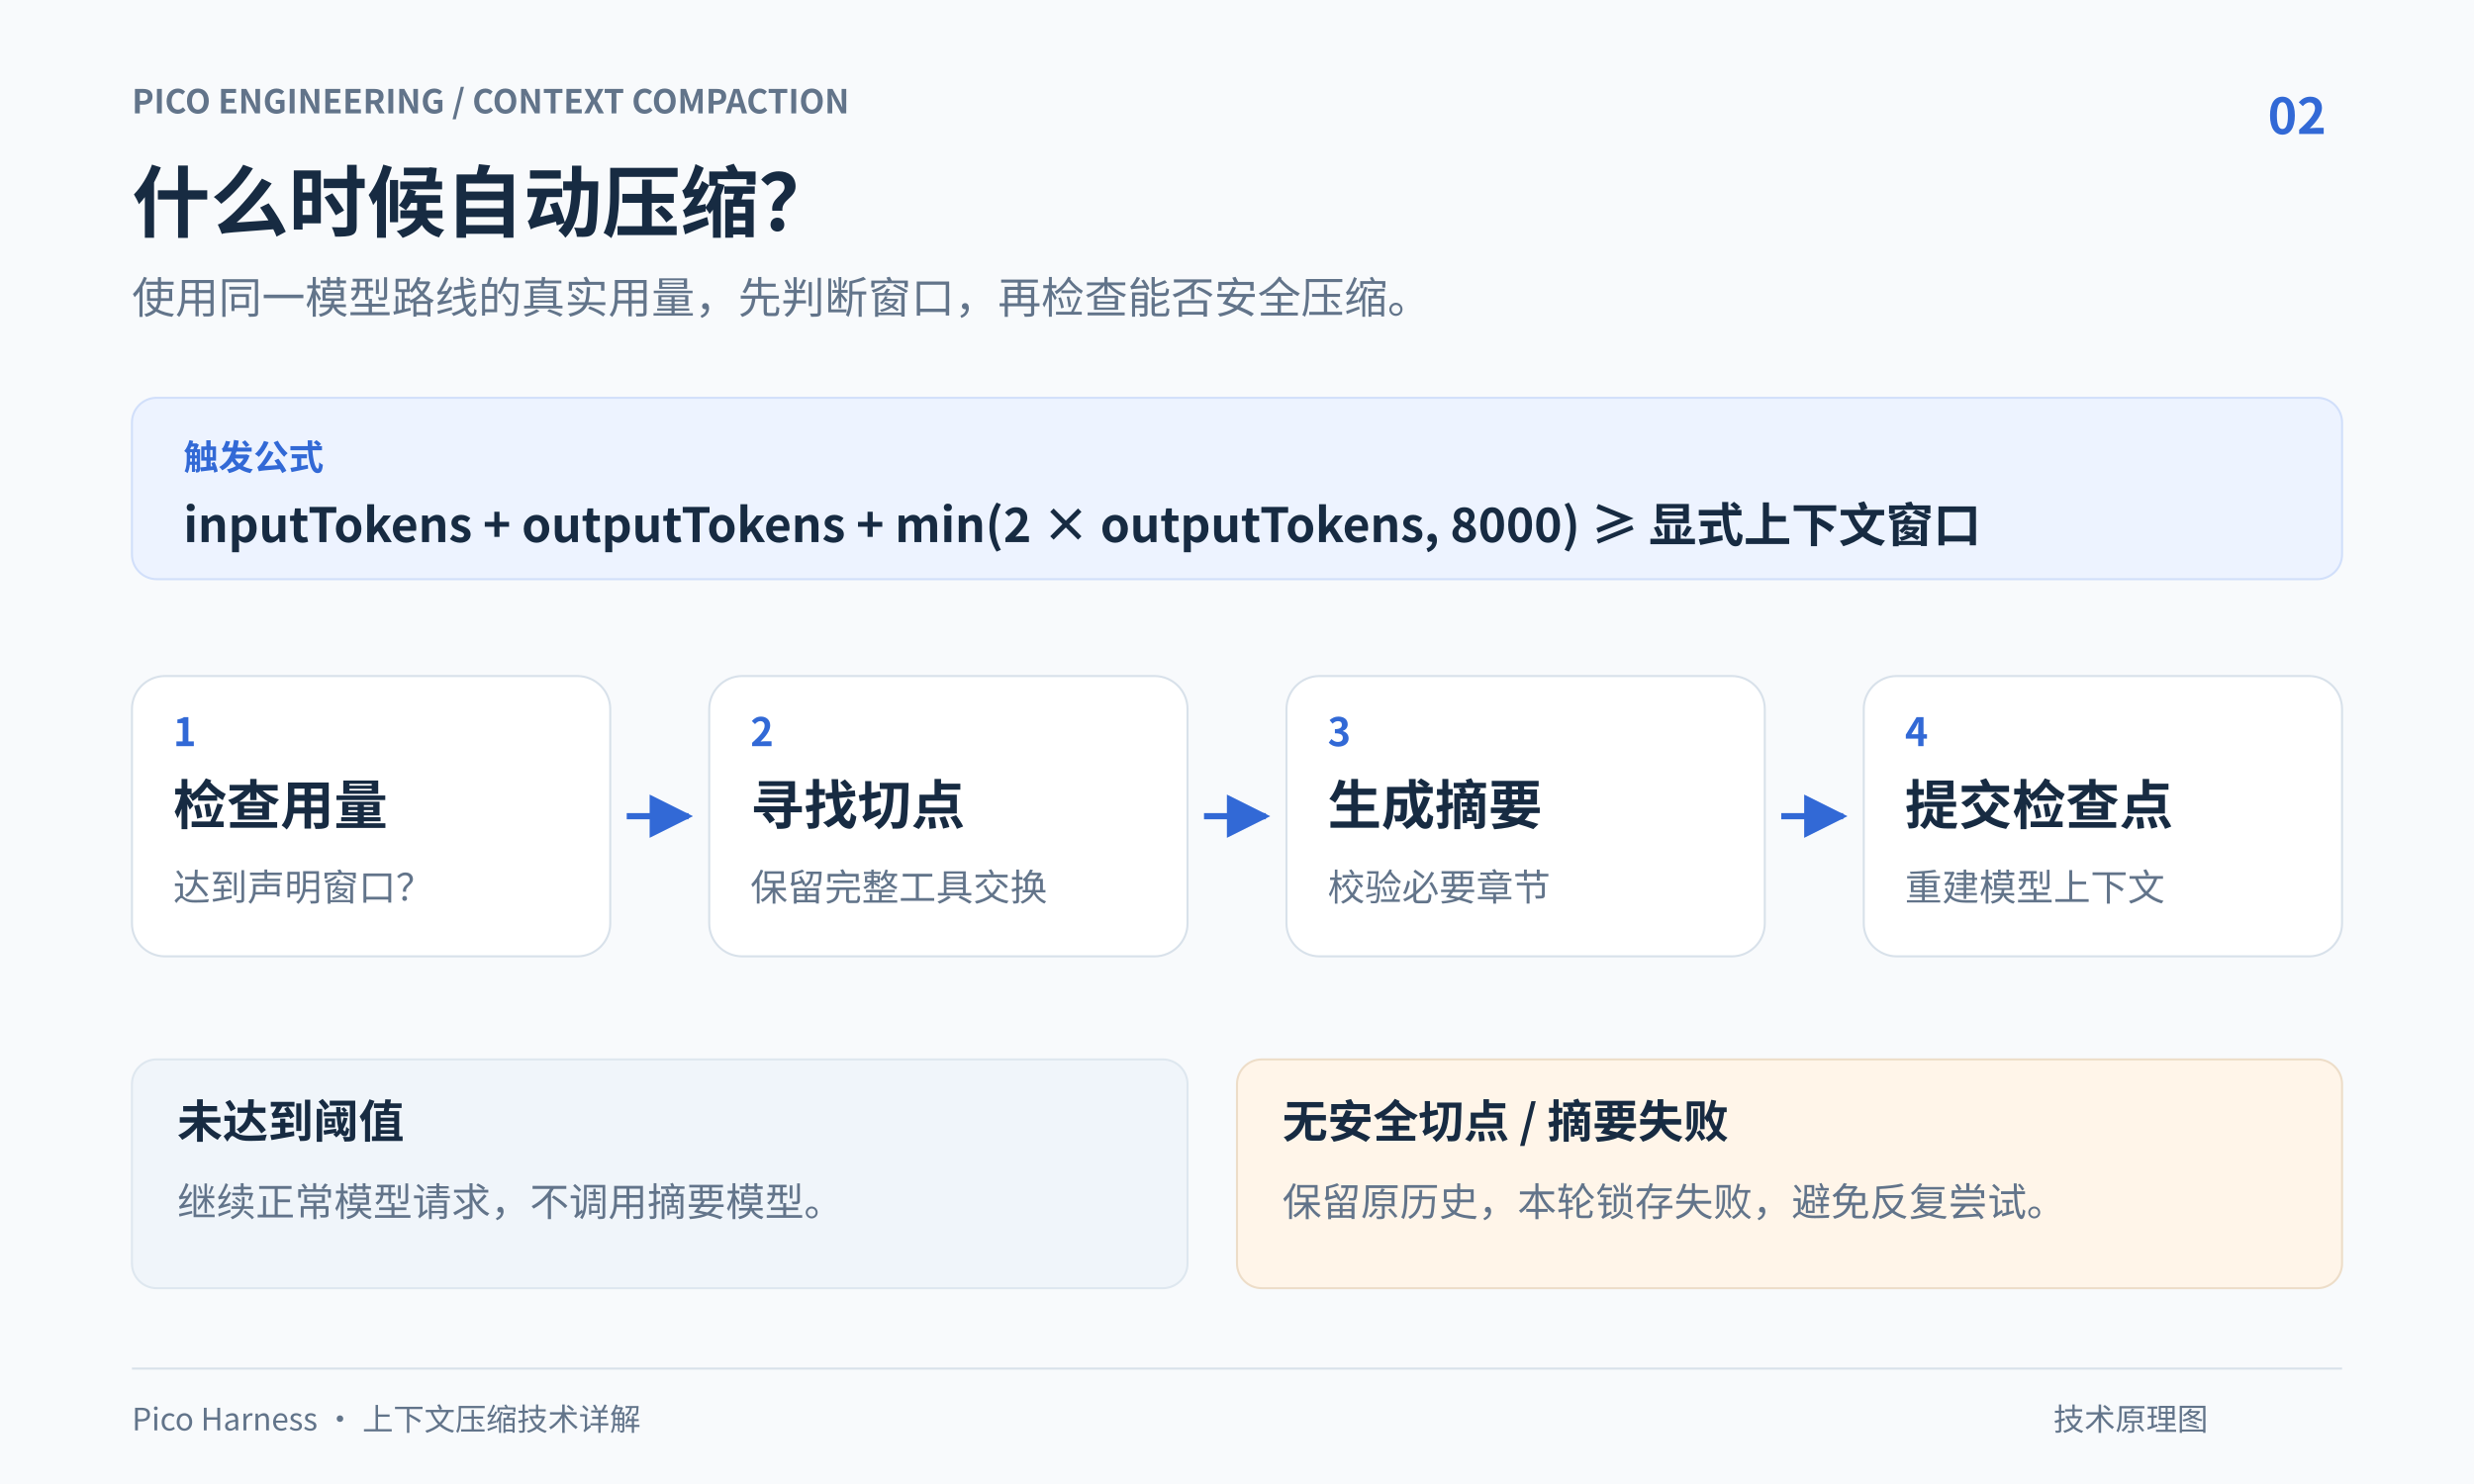
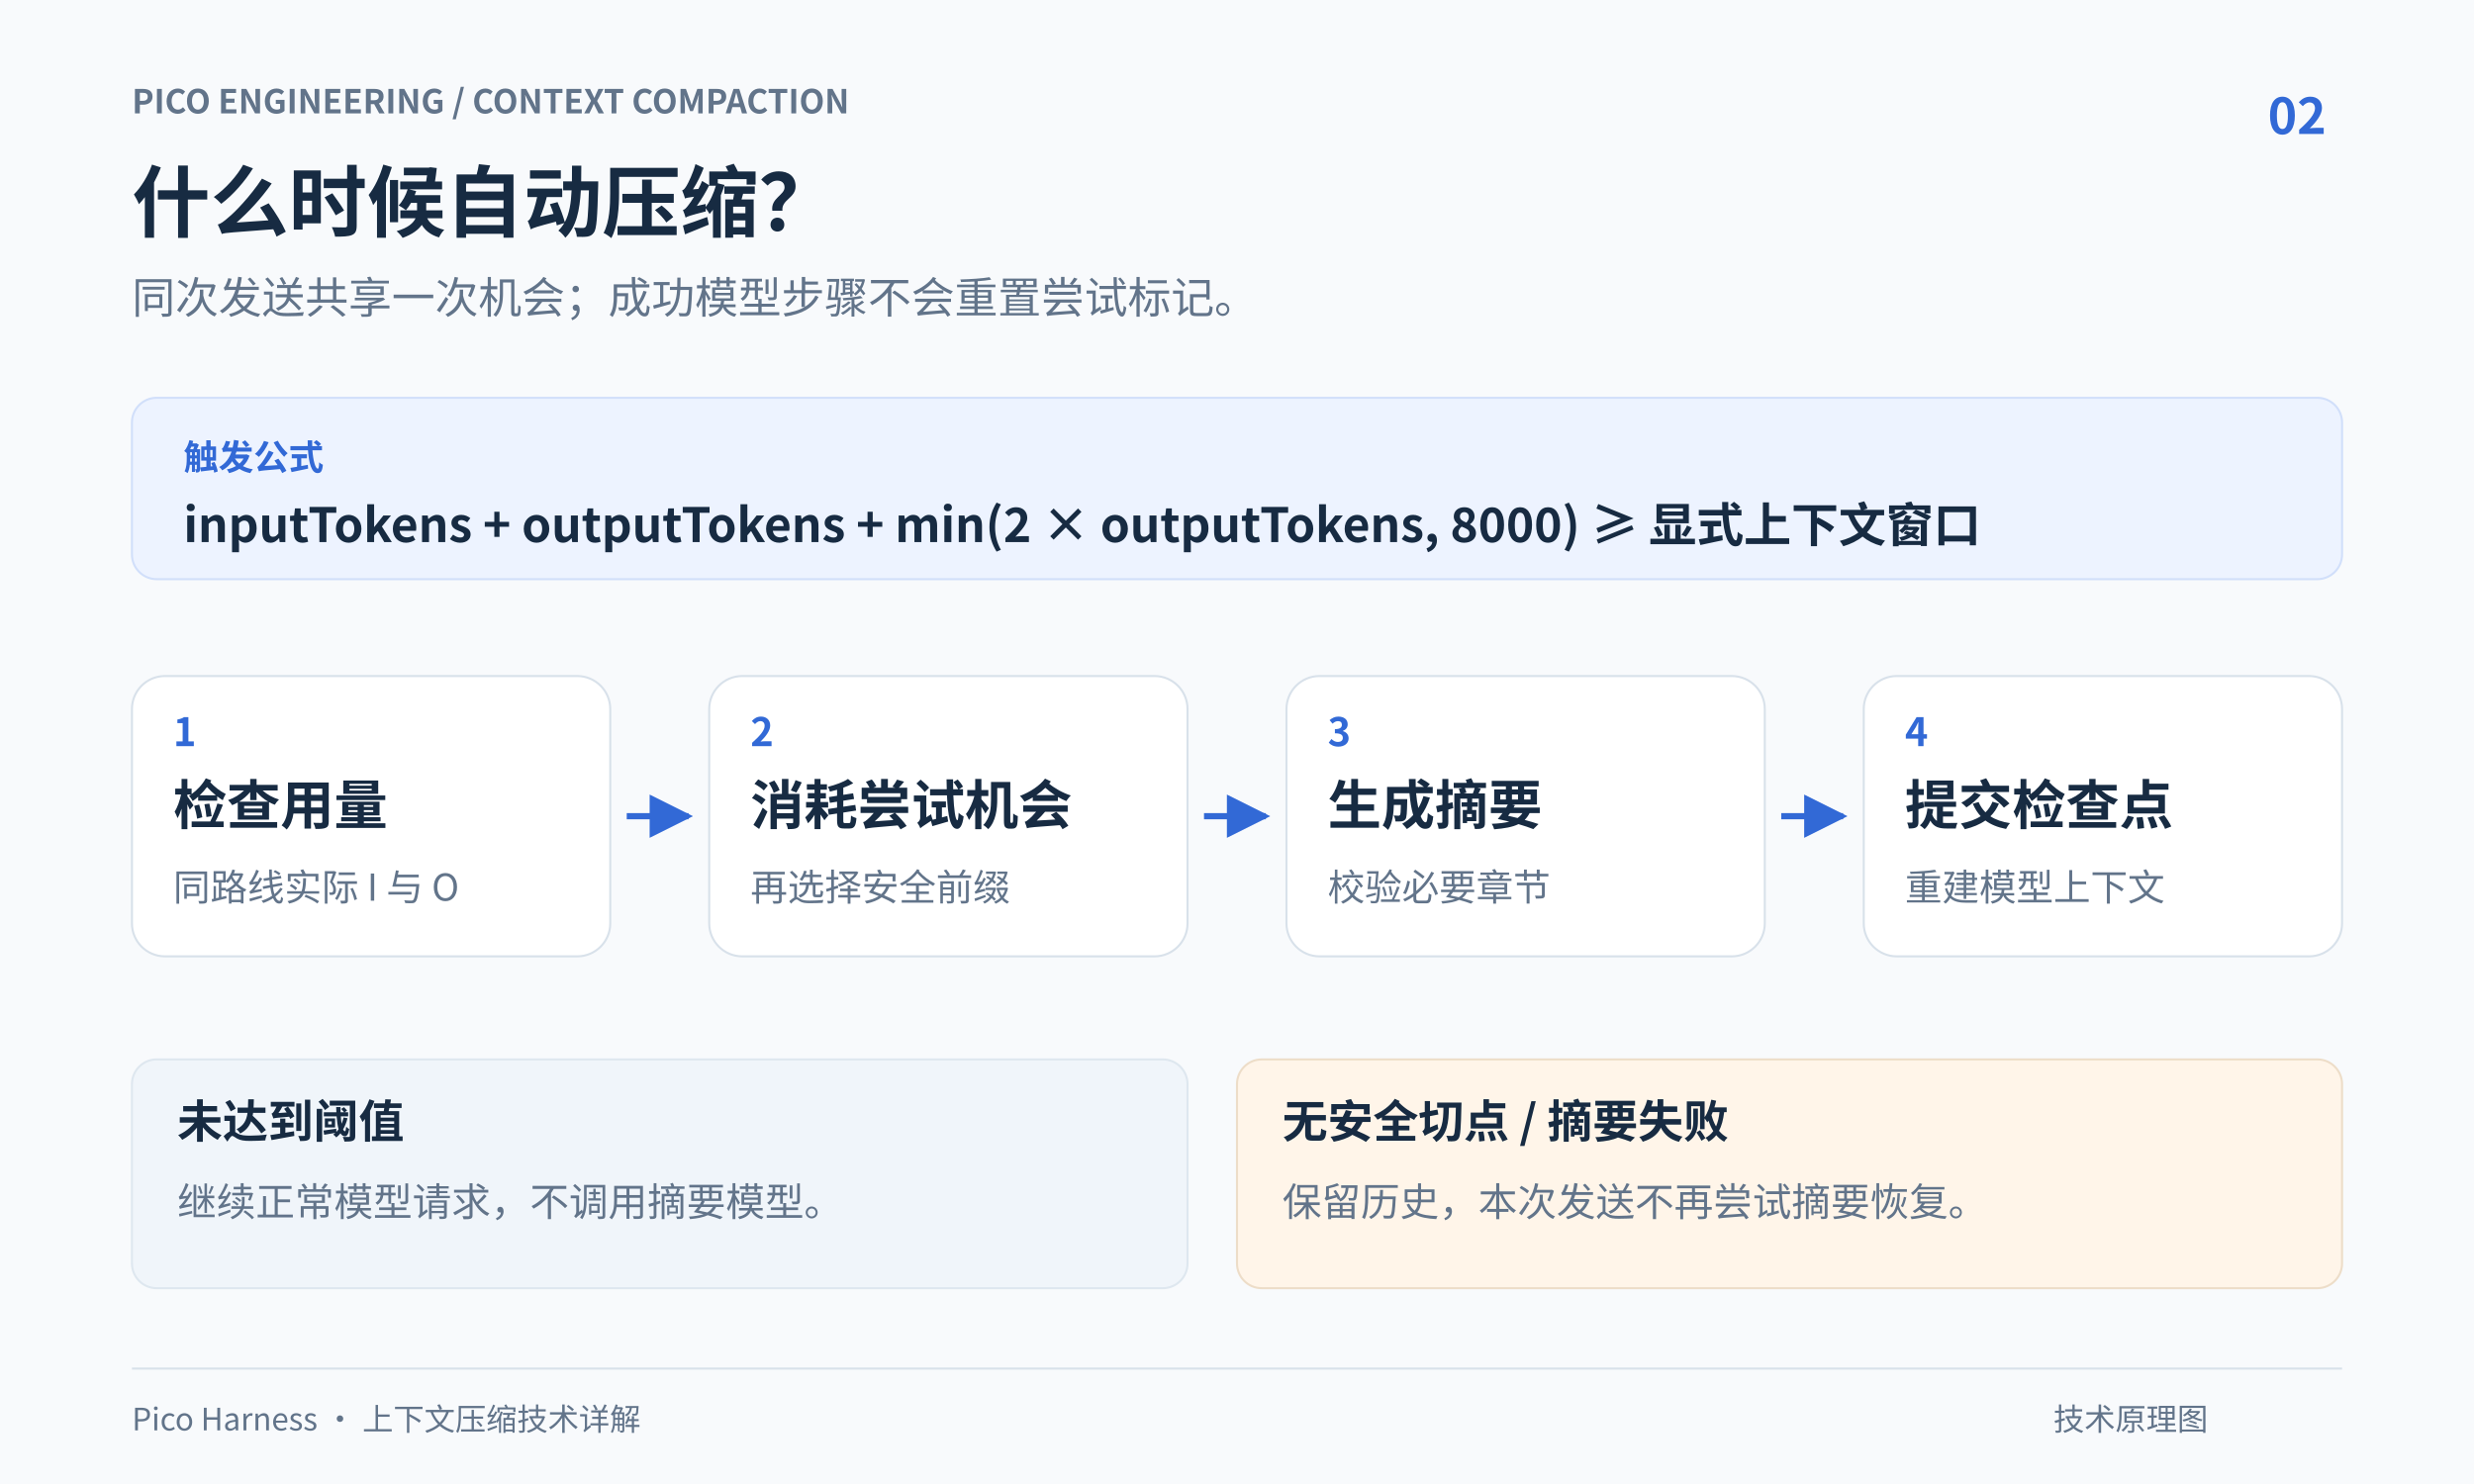
<svg xmlns="http://www.w3.org/2000/svg" width="1200" height="720" viewBox="0 0 1200 720">
  <defs>
    <marker id="arrow" viewBox="0 0 10 10" refX="9" refY="5" markerWidth="7" markerHeight="7" orient="auto-start-reverse">
      <path d="M0 0 L10 5 L0 10Z" fill="#3269D6" />
    </marker>
  </defs>
  <rect width="1200" height="720" fill="#F8FAFC" />
  <g font-family="PingFang SC, Noto Sans CJK SC, Microsoft YaHei, sans-serif">
    <text x="64" y="55" font-size="16" fill="#62748A" font-weight="600">PICO ENGINEERING  /  CONTEXT COMPACTION</text>
    <text x="64" y="112" font-size="38" fill="#172B42" font-weight="700">什么时候自动压缩？</text>
-     <text x="64" y="152" font-size="21" fill="#62748A" font-weight="400">使用同一模型路线的真实用量，先判断窗口，再检查能否安全压缩。</text>
+     <text x="64" y="152" font-size="21" fill="#62748A" font-weight="400">同次发送共享一次机会；成功模型步骤不会重置尝试标记。</text>
    <text x="1100" y="65" font-size="24" fill="#3269D6" font-weight="700">02</text>
    <rect x="64" y="193" width="1072" height="88" rx="12" fill="#EDF3FF" stroke="#D1DFFA" />
    <text x="89" y="228" font-size="17" fill="#3269D6" font-weight="700">触发公式</text>
    <text x="89" y="263" font-size="23" fill="#172B42" font-weight="600">inputTokens + outputTokens + min(2 × outputTokens, 8000) ≥ 显式上下文窗口</text>
    <rect x="64" y="328" width="232" height="136" rx="16" fill="#FFFFFF" stroke="#D8E1EA" />
    <text x="84" y="362" font-size="19" fill="#3269D6" font-weight="700">1</text>
    <text x="84" y="400" font-size="26" fill="#172B42" font-weight="600">检查用量</text>
-     <text x="84" y="437" font-size="18" fill="#62748A" font-weight="400">达到声明窗口？</text>
+     <text x="84" y="437" font-size="18" fill="#62748A" font-weight="400">同路线实际 I 与 O</text>
    <path d="M304 396 L334 396" fill="none" stroke="#3269D6" stroke-width="3" marker-end="url(#arrow)" />
    <rect x="344" y="328" width="232" height="136" rx="16" fill="#FFFFFF" stroke="#D8E1EA" />
    <text x="364" y="362" font-size="19" fill="#3269D6" font-weight="700">2</text>
-     <text x="364" y="400" font-size="26" fill="#172B42" font-weight="600">寻找切点</text>
-     <text x="364" y="437" font-size="18" fill="#62748A" font-weight="400">保留完整工具交换</text>
+     <text x="364" y="400" font-size="26" fill="#172B42" font-weight="600">消耗尝试机会</text>
+     <text x="364" y="437" font-size="18" fill="#62748A" font-weight="400">再选择安全前缀</text>
    <path d="M584 396 L614 396" fill="none" stroke="#3269D6" stroke-width="3" marker-end="url(#arrow)" />
    <rect x="624" y="328" width="232" height="136" rx="16" fill="#FFFFFF" stroke="#D8E1EA" />
    <text x="644" y="362" font-size="19" fill="#3269D6" font-weight="700">3</text>
    <text x="644" y="400" font-size="26" fill="#172B42" font-weight="600">生成摘要</text>
    <text x="644" y="437" font-size="18" fill="#62748A" font-weight="400">校验必要章节</text>
    <path d="M864 396 L894 396" fill="none" stroke="#3269D6" stroke-width="3" marker-end="url(#arrow)" />
    <rect x="904" y="328" width="232" height="136" rx="16" fill="#FFFFFF" stroke="#D8E1EA" />
    <text x="924" y="362" font-size="19" fill="#3269D6" font-weight="700">4</text>
    <text x="924" y="400" font-size="26" fill="#172B42" font-weight="600">提交检查点</text>
    <text x="924" y="437" font-size="18" fill="#62748A" font-weight="400">重建模型上下文</text>
    <rect x="64" y="514" width="512" height="111" rx="12" fill="#F0F5FA" stroke="#DEE7EF" />
    <text x="86" y="552" font-size="22" fill="#172B42" font-weight="600">未达到阈值</text>
    <text x="86" y="590" font-size="19" fill="#62748A" font-weight="400">继续正常模型请求，不调用摘要模型。</text>
    <rect x="600" y="514" width="536" height="111" rx="12" fill="#FFF5E9" stroke="#EDDDC8" />
    <text x="622" y="552" font-size="22" fill="#172B42" font-weight="600">无安全切点 / 摘要失败</text>
-     <text x="622" y="590" font-size="19" fill="#62748A" font-weight="400">保留原历史，本轮锁存失败，避免反复尝试。</text>
+     <text x="622" y="590" font-size="19" fill="#62748A" font-weight="400">保留历史，本次发送不再尝试摘要恢复。</text>
    <path d="M64 664 H1136" stroke="#D8E1EA" />
    <text x="64" y="694" font-size="15" fill="#62748A" font-weight="400">Pico Harness · 上下文压缩技术详解</text>
    <text x="996" y="694" font-size="15" fill="#62748A" font-weight="400">技术原理图</text>
  </g>
</svg>
